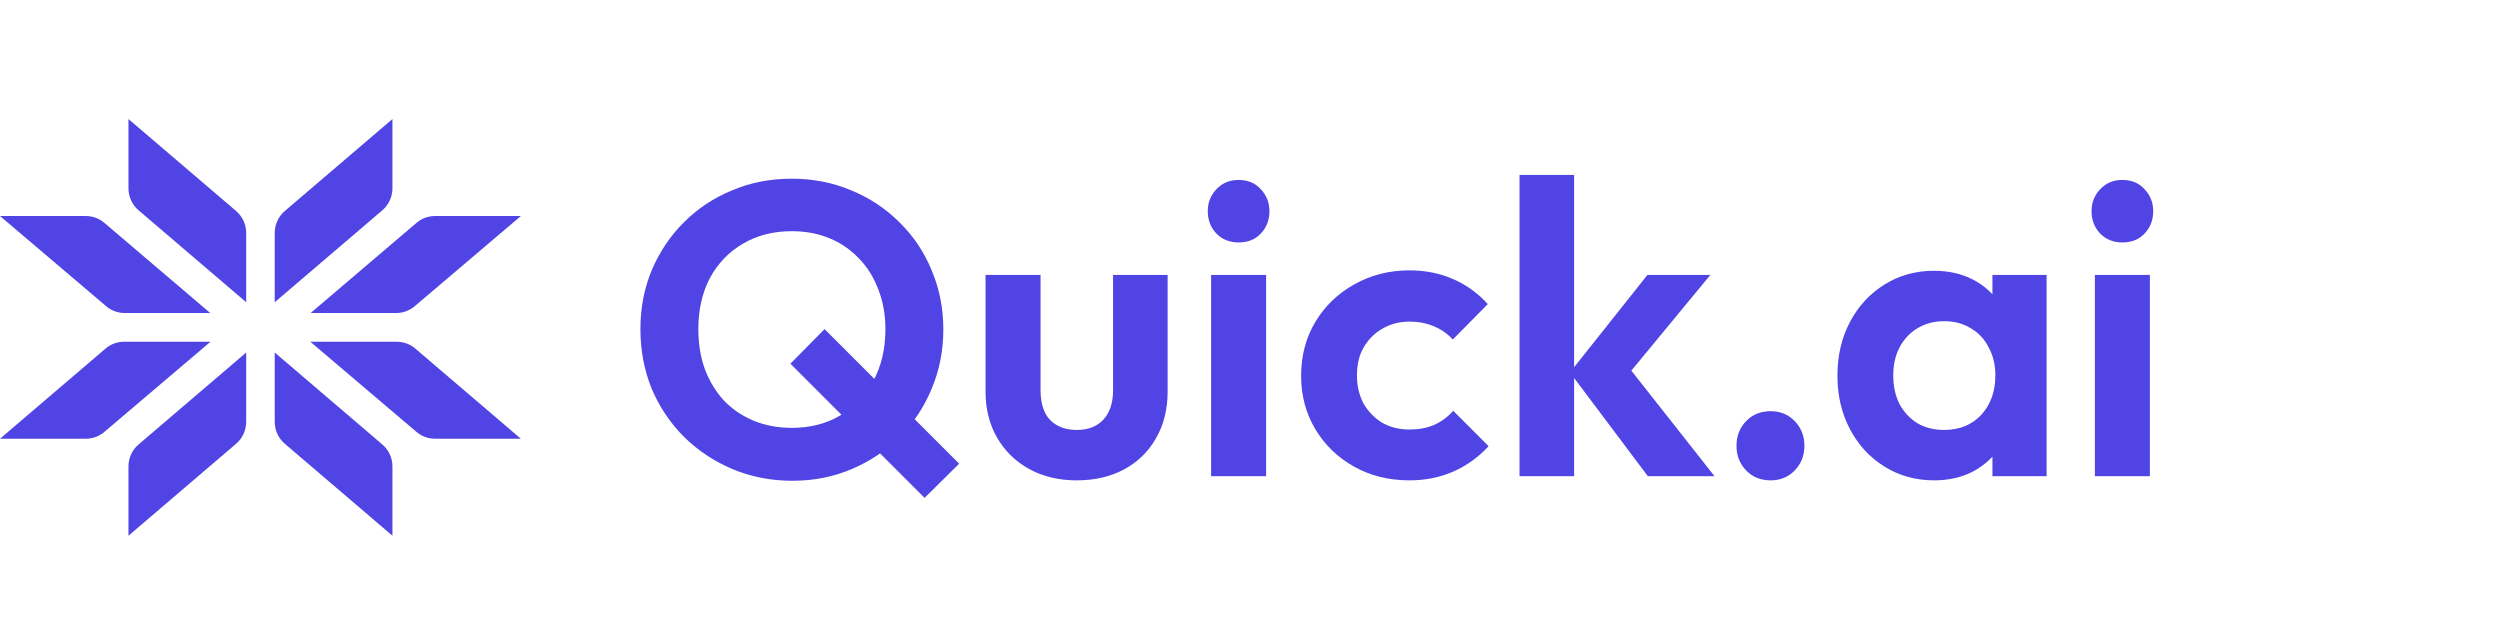
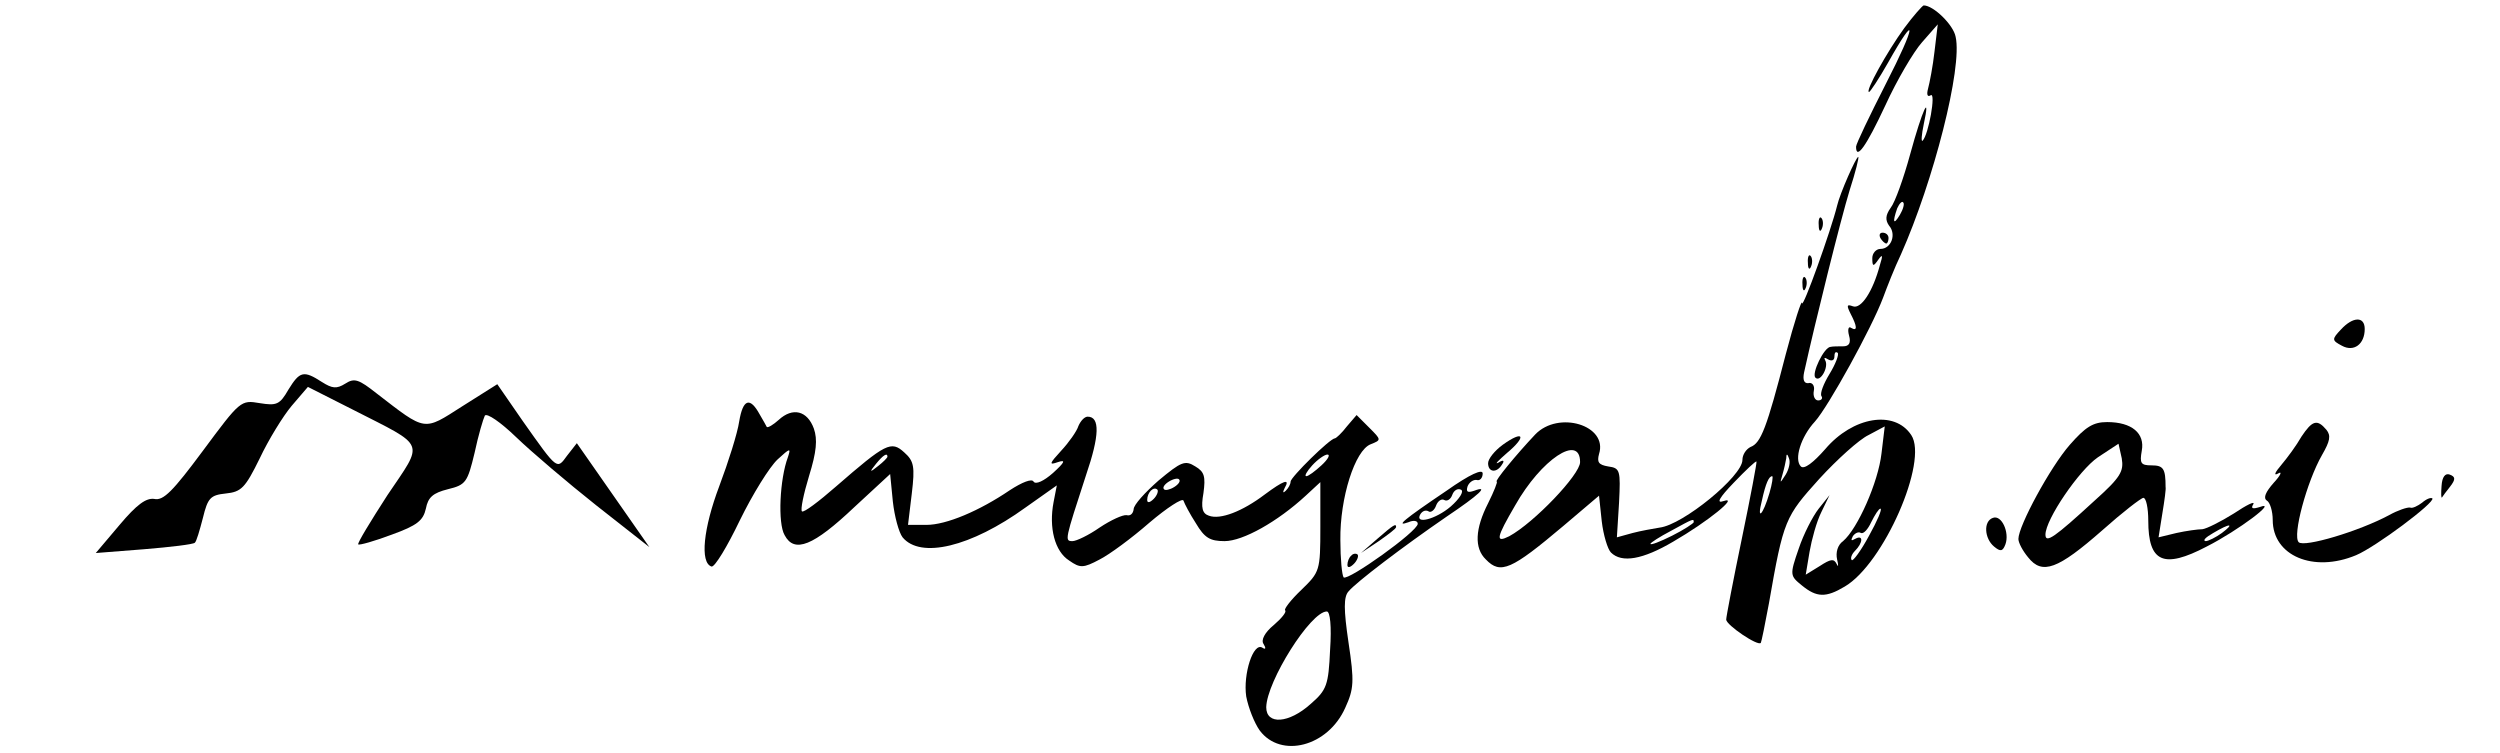
- <svg xmlns="http://www.w3.org/2000/svg" width="168" height="43" viewBox="0 0 168 43" fill="none">
-   <path d="M53.256 32.308C51.819 32.308 50.475 32.047 49.224 31.524C47.992 31.001 46.909 30.283 45.976 29.368C45.043 28.435 44.315 27.352 43.792 26.12C43.288 24.869 43.036 23.535 43.036 22.116C43.036 20.697 43.288 19.381 43.792 18.168C44.315 16.936 45.033 15.863 45.948 14.948C46.881 14.015 47.964 13.296 49.196 12.792C50.428 12.269 51.763 12.008 53.2 12.008C54.637 12.008 55.972 12.269 57.204 12.792C58.436 13.296 59.519 14.015 60.452 14.948C61.385 15.863 62.104 16.936 62.608 18.168C63.131 19.4 63.392 20.725 63.392 22.144C63.392 23.563 63.131 24.888 62.608 26.12C62.104 27.352 61.385 28.435 60.452 29.368C59.537 30.283 58.464 31.001 57.232 31.524C56 32.047 54.675 32.308 53.256 32.308ZM62.132 33.456L53.116 24.44L55.412 22.116L64.456 31.16L62.132 33.456ZM53.2 28.752C54.451 28.752 55.543 28.472 56.476 27.912C57.428 27.352 58.165 26.577 58.688 25.588C59.229 24.599 59.5 23.441 59.5 22.116C59.5 21.145 59.341 20.259 59.024 19.456C58.725 18.653 58.296 17.963 57.736 17.384C57.176 16.787 56.513 16.329 55.748 16.012C54.983 15.695 54.133 15.536 53.2 15.536C51.968 15.536 50.876 15.816 49.924 16.376C48.991 16.917 48.253 17.683 47.712 18.672C47.189 19.661 46.928 20.809 46.928 22.116C46.928 23.105 47.077 24.011 47.376 24.832C47.693 25.653 48.123 26.353 48.664 26.932C49.224 27.511 49.887 27.959 50.652 28.276C51.436 28.593 52.285 28.752 53.2 28.752ZM72.361 32.28C71.166 32.28 70.102 32.028 69.169 31.524C68.254 31.02 67.535 30.32 67.013 29.424C66.49 28.528 66.229 27.492 66.229 26.316V18.476H69.925V26.232C69.925 26.792 70.018 27.277 70.205 27.688C70.391 28.08 70.671 28.379 71.045 28.584C71.418 28.789 71.857 28.892 72.361 28.892C73.126 28.892 73.723 28.659 74.153 28.192C74.582 27.725 74.797 27.072 74.797 26.232V18.476H78.465V26.316C78.465 27.511 78.203 28.556 77.681 29.452C77.177 30.348 76.458 31.048 75.525 31.552C74.61 32.037 73.555 32.28 72.361 32.28ZM81.386 32V18.476H85.082V32H81.386ZM83.234 16.292C82.636 16.292 82.142 16.096 81.75 15.704C81.358 15.293 81.162 14.789 81.162 14.192C81.162 13.613 81.358 13.119 81.75 12.708C82.142 12.297 82.636 12.092 83.234 12.092C83.85 12.092 84.344 12.297 84.718 12.708C85.11 13.119 85.306 13.613 85.306 14.192C85.306 14.789 85.11 15.293 84.718 15.704C84.344 16.096 83.85 16.292 83.234 16.292ZM94.715 32.28C93.334 32.28 92.092 31.972 90.991 31.356C89.89 30.74 89.022 29.9 88.387 28.836C87.752 27.772 87.435 26.577 87.435 25.252C87.435 23.908 87.752 22.704 88.387 21.64C89.022 20.576 89.89 19.736 90.991 19.12C92.111 18.485 93.352 18.168 94.715 18.168C95.779 18.168 96.759 18.364 97.655 18.756C98.551 19.148 99.326 19.708 99.979 20.436L97.627 22.816C97.272 22.424 96.843 22.125 96.339 21.92C95.854 21.715 95.312 21.612 94.715 21.612C94.043 21.612 93.436 21.771 92.895 22.088C92.372 22.387 91.952 22.807 91.635 23.348C91.336 23.871 91.187 24.496 91.187 25.224C91.187 25.933 91.336 26.568 91.635 27.128C91.952 27.669 92.372 28.099 92.895 28.416C93.436 28.715 94.043 28.864 94.715 28.864C95.331 28.864 95.882 28.761 96.367 28.556C96.871 28.332 97.3 28.015 97.655 27.604L100.035 29.984C99.344 30.731 98.551 31.3 97.655 31.692C96.759 32.084 95.779 32.28 94.715 32.28ZM110.736 32L105.5 25.028L110.708 18.476H114.936L108.832 25.868L108.972 24.076L115.216 32H110.736ZM102.112 32V11.756H105.78V32H102.112ZM118.988 32.28C118.316 32.28 117.765 32.056 117.336 31.608C116.906 31.16 116.692 30.609 116.692 29.956C116.692 29.303 116.906 28.752 117.336 28.304C117.765 27.856 118.316 27.632 118.988 27.632C119.641 27.632 120.182 27.856 120.612 28.304C121.041 28.752 121.256 29.303 121.256 29.956C121.256 30.609 121.041 31.16 120.612 31.608C120.182 32.056 119.641 32.28 118.988 32.28ZM129.971 32.28C128.739 32.28 127.629 31.972 126.639 31.356C125.65 30.74 124.875 29.9 124.315 28.836C123.755 27.772 123.475 26.577 123.475 25.252C123.475 23.908 123.755 22.704 124.315 21.64C124.875 20.576 125.65 19.736 126.639 19.12C127.629 18.504 128.739 18.196 129.971 18.196C130.942 18.196 131.81 18.392 132.575 18.784C133.341 19.176 133.947 19.727 134.395 20.436C134.862 21.127 135.114 21.911 135.151 22.788V27.66C135.114 28.556 134.862 29.349 134.395 30.04C133.947 30.731 133.341 31.281 132.575 31.692C131.81 32.084 130.942 32.28 129.971 32.28ZM130.643 28.892C131.67 28.892 132.501 28.556 133.135 27.884C133.77 27.193 134.087 26.307 134.087 25.224C134.087 24.515 133.938 23.889 133.639 23.348C133.359 22.788 132.958 22.359 132.435 22.06C131.931 21.743 131.334 21.584 130.643 21.584C129.971 21.584 129.374 21.743 128.851 22.06C128.347 22.359 127.946 22.788 127.647 23.348C127.367 23.889 127.227 24.515 127.227 25.224C127.227 25.952 127.367 26.596 127.647 27.156C127.946 27.697 128.347 28.127 128.851 28.444C129.374 28.743 129.971 28.892 130.643 28.892ZM133.891 32V28.36L134.479 25.056L133.891 21.808V18.476H137.531V32H133.891ZM140.776 32V18.476H144.472V32H140.776ZM142.624 16.292C142.027 16.292 141.532 16.096 141.14 15.704C140.748 15.293 140.552 14.789 140.552 14.192C140.552 13.613 140.748 13.119 141.14 12.708C141.532 12.297 142.027 12.092 142.624 12.092C143.24 12.092 143.735 12.297 144.108 12.708C144.5 13.119 144.696 13.613 144.696 14.192C144.696 14.789 144.5 15.293 144.108 15.704C143.735 16.096 143.24 16.292 142.624 16.292Z" fill="#5044E5" />
-   <path d="M8.633 8L15.867 14.18C16.296 14.547 16.544 15.086 16.544 15.653V20.31L9.31 14.13C8.88 13.763 8.633 13.225 8.633 12.658V8Z" fill="#5044E5" />
-   <path d="M8.633 36L15.867 29.82C16.296 29.453 16.544 28.914 16.544 28.347V23.689L9.31 29.87C8.88 30.237 8.633 30.775 8.633 31.342V36Z" fill="#5044E5" />
-   <path d="M0 14.517L7.136 20.579C7.482 20.873 7.92 21.034 8.372 21.034H14.127L7.009 14.973C6.663 14.678 6.224 14.517 5.77 14.517H0Z" fill="#5044E5" />
-   <path d="M0 29.482L7.092 23.424C7.438 23.127 7.878 22.965 8.332 22.965H14.144L7.008 29.027C6.662 29.321 6.224 29.482 5.772 29.482H0Z" fill="#5044E5" />
-   <path d="M26.372 8L19.138 14.18C18.709 14.547 18.461 15.086 18.461 15.653V20.31L25.695 14.13C26.124 13.763 26.372 13.225 26.372 12.658V8Z" fill="#5044E5" />
-   <path d="M26.372 36L19.138 29.82C18.709 29.453 18.461 28.914 18.461 28.347V23.689L25.695 29.87C26.124 30.237 26.372 30.775 26.372 31.342V36Z" fill="#5044E5" />
-   <path d="M35.002 14.517L27.866 20.579C27.52 20.873 27.082 21.034 26.63 21.034H20.875L27.993 14.973C28.339 14.678 28.778 14.517 29.231 14.517H35.002Z" fill="#5044E5" />
-   <path d="M34.999 29.482L27.908 23.424C27.561 23.127 27.121 22.965 26.667 22.965H20.855L27.991 29.027C28.337 29.321 28.775 29.482 29.228 29.482H34.999Z" fill="#5044E5" />
+ <svg xmlns="http://www.w3.org/2000/svg" version="1.0" width="462pt" height="139pt" viewBox="0 0 462 139" preserveAspectRatio="xMidYMid meet">
+   <g transform="translate(0,139) scale(0.1,-0.1)" fill="#000000" stroke="none">
+     <path d="M3519 1338 c-32 -44 -73 -118 -65 -118 2 0 18 24 35 54 55 98 52 70 -4 -39 -30 -59 -55 -111 -55 -116 0 -26 19 1 54 76 21 46 52 99 68 117 l29 33 -6 -50 c-3 -27 -9 -58 -12 -69 -3 -11 -1 -16 5 -12 10 6 -4 -73 -15 -84 -3 -3 -2 11 2 30 13 60 -2 29 -25 -55 -12 -44 -28 -89 -36 -99 -10 -14 -10 -23 -3 -33 14 -16 4 -43 -16 -43 -8 0 -15 -8 -15 -17 0 -16 2 -16 11 -3 8 11 9 9 3 -10 -13 -49 -35 -82 -50 -76 -11 4 -12 2 -4 -14 12 -23 13 -33 1 -26 -5 4 -7 -3 -4 -14 4 -14 0 -20 -11 -20 -9 0 -19 0 -23 -1 -12 0 -36 -50 -28 -57 9 -9 25 20 18 32 -3 5 -1 6 5 2 7 -4 12 -2 12 5 0 7 2 10 6 7 3 -3 -4 -21 -15 -39 -11 -18 -18 -36 -15 -41 3 -4 0 -8 -6 -8 -6 0 -10 8 -8 18 2 9 -3 16 -10 14 -8 -1 -11 6 -8 20 20 91 68 284 84 336 11 34 18 62 16 62 -4 0 -34 -68 -39 -90 -11 -45 -64 -193 -65 -180 0 8 -14 -34 -30 -95 -35 -136 -46 -164 -65 -171 -8 -4 -15 -14 -15 -24 0 -30 -110 -120 -153 -125 -12 -2 -35 -6 -50 -10 l-29 -8 4 64 c3 60 2 64 -20 67 -18 3 -21 8 -17 23 17 53 -75 81 -118 36 -35 -37 -76 -87 -71 -87 2 0 -5 -18 -16 -40 -24 -47 -26 -83 -4 -104 27 -28 47 -19 143 62 l66 56 5 -47 c3 -26 11 -52 17 -58 20 -20 59 -13 115 20 64 37 123 85 93 75 -14 -5 -8 6 19 34 22 23 41 41 42 39 1 -1 -11 -65 -27 -142 -16 -77 -29 -145 -29 -150 0 -10 59 -50 64 -43 1 1 8 35 15 73 27 155 30 160 93 230 33 36 74 73 91 81 l30 16 -6 -50 c-6 -53 -44 -139 -71 -162 -10 -7 -14 -21 -11 -34 3 -12 2 -15 -1 -8 -5 10 -11 9 -31 -4 l-26 -16 7 42 c4 23 13 56 22 74 l15 31 -20 -25 c-11 -14 -28 -47 -37 -74 -17 -49 -16 -50 6 -68 27 -22 44 -23 79 -2 72 42 155 232 123 280 -31 47 -108 34 -159 -26 -22 -25 -39 -38 -45 -32 -13 13 0 55 26 83 25 28 105 173 126 229 7 19 21 55 33 80 60 135 114 345 101 402 -4 22 -41 58 -59 58 -2 0 -19 -19 -36 -42z m-8 -345 c-12 -20 -14 -14 -5 12 4 9 9 14 11 11 3 -2 0 -13 -6 -23z m-591 -457 c0 -23 -85 -112 -131 -137 -26 -13 -24 -3 11 57 48 85 120 133 120 80z m380 -23 c-11 -17 -11 -17 -6 0 3 10 6 24 7 30 0 9 2 9 5 0 3 -7 0 -20 -6 -30z m-30 -34 c-12 -41 -24 -53 -14 -14 7 32 13 45 19 45 2 0 0 -14 -5 -31z m184 -79 c-15 -28 -30 -48 -32 -45 -3 3 0 11 6 17 15 15 16 31 0 22 -7 -4 -8 -3 -4 5 4 6 11 9 15 6 5 -2 13 7 19 20 7 14 14 25 17 25 4 0 -6 -23 -21 -50z m-324 25 c0 -2 -18 -14 -40 -25 -22 -11 -40 -18 -40 -15 0 2 17 13 38 24 42 23 42 23 42 16z" />
+     <path d="M3361 974 c0 -11 3 -14 6 -6 3 7 2 16 -1 19 -3 4 -6 -2 -5 -13z" />
+     <path d="M3475 950 c3 -5 8 -10 11 -10 2 0 4 5 4 10 0 6 -5 10 -11 10 -5 0 -7 -4 -4 -10z" />
+     <path d="M3341 904 c0 -11 3 -14 6 -6 3 7 2 16 -1 19 -3 4 -6 -2 -5 -13z" />
+     <path d="M3331 864 c0 -11 3 -14 6 -6 3 7 2 16 -1 19 -3 4 -6 -2 -5 -13z" />
+     <path d="M4326 781 c-17 -18 -17 -20 2 -30 22 -12 42 3 42 31 0 24 -22 23 -44 -1z" />
+     <path d="M533 670 c-16 -28 -22 -30 -53 -25 -35 6 -36 5 -105 -88 -55 -74 -73 -93 -90 -89 -15 2 -32 -10 -64 -48 l-44 -52 89 7 c49 4 91 9 94 12 3 2 9 23 15 46 9 37 14 42 42 45 29 3 36 10 63 65 16 34 43 78 59 97 l30 35 83 -42 c137 -70 132 -57 64 -158 -31 -48 -56 -89 -54 -91 2 -2 30 6 62 18 47 17 58 26 63 48 4 21 13 29 41 36 33 8 36 13 49 67 7 33 16 63 19 69 4 5 29 -12 58 -40 28 -27 95 -84 148 -126 l98 -77 -67 96 -67 96 -18 -23 c-19 -26 -17 -28 -82 64 l-47 68 -65 -41 c-72 -46 -66 -47 -158 24 -33 26 -41 29 -58 18 -16 -10 -24 -9 -43 3 -34 22 -41 20 -62 -14z" />
+     <path d="M1366 611 c-3 -21 -20 -75 -37 -120 -29 -77 -36 -141 -14 -148 6 -1 29 37 52 85 24 49 55 99 70 113 23 21 25 22 19 4 -15 -40 -19 -122 -6 -144 18 -34 53 -20 129 52 l66 61 5 -51 c3 -27 11 -57 18 -66 33 -40 126 -18 227 55 l58 41 -6 -31 c-9 -47 2 -91 29 -108 20 -14 26 -14 56 2 18 9 60 40 92 68 33 28 61 46 63 41 2 -6 12 -25 23 -42 16 -27 26 -33 53 -33 34 0 98 36 150 84 l27 25 0 -83 c0 -81 -1 -83 -35 -116 -19 -18 -33 -36 -30 -38 3 -3 -7 -15 -21 -27 -17 -14 -24 -28 -19 -35 5 -8 4 -11 -2 -7 -17 11 -36 -49 -30 -90 4 -21 15 -49 25 -63 39 -52 126 -30 158 42 16 35 17 48 6 121 -9 61 -9 84 0 94 14 17 101 83 181 138 61 41 80 59 51 48 -12 -4 -15 -2 -12 8 3 8 11 13 17 12 6 -2 11 4 11 12 0 9 -23 -1 -67 -32 -80 -54 -95 -67 -70 -58 9 4 17 3 17 -3 0 -14 -129 -106 -137 -99 -3 4 -6 34 -6 69 -1 78 27 166 56 177 20 8 20 8 -3 31 l-23 23 -18 -21 c-9 -12 -20 -22 -22 -22 -9 0 -82 -72 -82 -80 0 -5 -4 -12 -9 -17 -5 -5 -6 -3 -2 5 11 19 -2 14 -37 -12 -41 -31 -82 -47 -103 -39 -12 4 -15 14 -10 42 4 30 2 39 -15 49 -19 12 -26 9 -68 -26 -25 -22 -46 -45 -46 -53 -1 -8 -6 -13 -13 -11 -7 1 -29 -9 -50 -23 -20 -14 -43 -25 -50 -25 -15 0 -14 2 25 122 25 73 26 108 3 108 -6 0 -13 -8 -17 -17 -3 -10 -18 -31 -32 -46 -22 -24 -23 -27 -6 -21 15 5 13 0 -9 -20 -17 -15 -32 -22 -36 -16 -3 6 -21 -1 -44 -16 -56 -38 -117 -64 -154 -64 l-34 0 7 58 c6 50 4 60 -14 76 -24 22 -34 17 -126 -63 -32 -28 -60 -49 -63 -46 -3 3 3 32 13 65 14 45 16 68 9 88 -12 33 -39 40 -65 16 -10 -9 -20 -15 -22 -13 -1 2 -7 13 -13 23 -18 33 -31 29 -38 -13z m274 -65 c0 -2 -8 -10 -17 -17 -16 -13 -17 -12 -4 4 13 16 21 21 21 13z m802 -16 c-12 -11 -24 -20 -28 -20 -4 0 1 9 11 20 10 11 23 20 28 20 6 0 1 -9 -11 -20z m-272 -40 c-8 -5 -17 -7 -19 -4 -3 3 1 9 9 14 8 5 17 7 19 4 3 -3 -1 -9 -9 -14z m-38 -22 c-7 -7 -12 -8 -12 -2 0 14 12 26 19 19 2 -3 -1 -11 -7 -17z m549 -14 c-28 -24 -68 -34 -56 -14 4 6 10 8 15 5 4 -3 11 2 14 11 3 8 10 13 15 10 5 -3 12 1 15 10 3 8 10 12 16 9 6 -3 -3 -17 -19 -31z m-223 -265 c-3 -65 -6 -74 -36 -100 -40 -36 -82 -39 -82 -6 1 48 82 177 112 177 6 0 9 -27 6 -71z" />
+     <path d="M3825 568 c-36 -41 -95 -150 -95 -174 0 -7 8 -22 18 -34 26 -33 55 -22 137 50 37 33 72 60 76 60 5 0 9 -19 9 -42 0 -77 28 -90 108 -48 59 30 133 86 98 73 -13 -4 -17 -3 -12 5 4 7 -12 -1 -36 -17 -24 -15 -50 -28 -58 -29 -8 0 -30 -3 -48 -7 l-33 -8 7 44 c4 24 7 46 6 49 0 34 -4 40 -26 40 -20 0 -22 4 -18 27 6 32 -18 53 -64 53 -26 0 -40 -9 -69 -42z m46 -103 c-74 -68 -91 -80 -91 -63 0 28 62 119 97 143 l38 25 6 -27 c4 -24 -2 -35 -50 -78z m235 -60 c-11 -8 -25 -15 -30 -15 -6 1 0 7 14 15 32 19 40 18 16 0z" />
+     <path d="M4253 583 c-9 -16 -26 -39 -37 -52 -12 -14 -15 -21 -6 -16 8 5 5 -3 -8 -17 -15 -17 -20 -28 -13 -33 6 -3 11 -20 11 -36 0 -66 75 -98 154 -65 36 15 147 98 141 105 -3 2 -11 -1 -19 -8 -8 -6 -18 -11 -22 -9 -5 1 -23 -5 -39 -14 -56 -30 -157 -60 -167 -50 -12 12 15 112 43 161 15 26 17 36 8 47 -17 20 -26 17 -46 -13z" />
+     <path d="M2777 568 c-15 -11 -27 -26 -27 -34 0 -17 16 -19 26 -2 5 7 2 9 -7 3 -8 -4 0 4 16 18 37 31 31 43 -8 15z" />
+     <path d="M4512 492 c-1 -14 -1 -24 1 -21 1 2 8 11 15 20 10 13 10 18 -1 22 -8 3 -14 -4 -15 -21z" />
+     <path d="M3683 433 c-18 -6 -16 -38 2 -53 12 -10 16 -9 21 4 8 22 -7 55 -23 49z" />
+     <path d="M2545 394 l-30 -26 33 22 c17 12 32 23 32 26 0 7 -4 5 -35 -22z" />
+     <path d="M2497 363 c-4 -3 -7 -11 -7 -17 0 -6 5 -5 12 2 6 6 9 14 7 17 -3 3 -9 2 -12 -2z" />
+   </g>
</svg>
